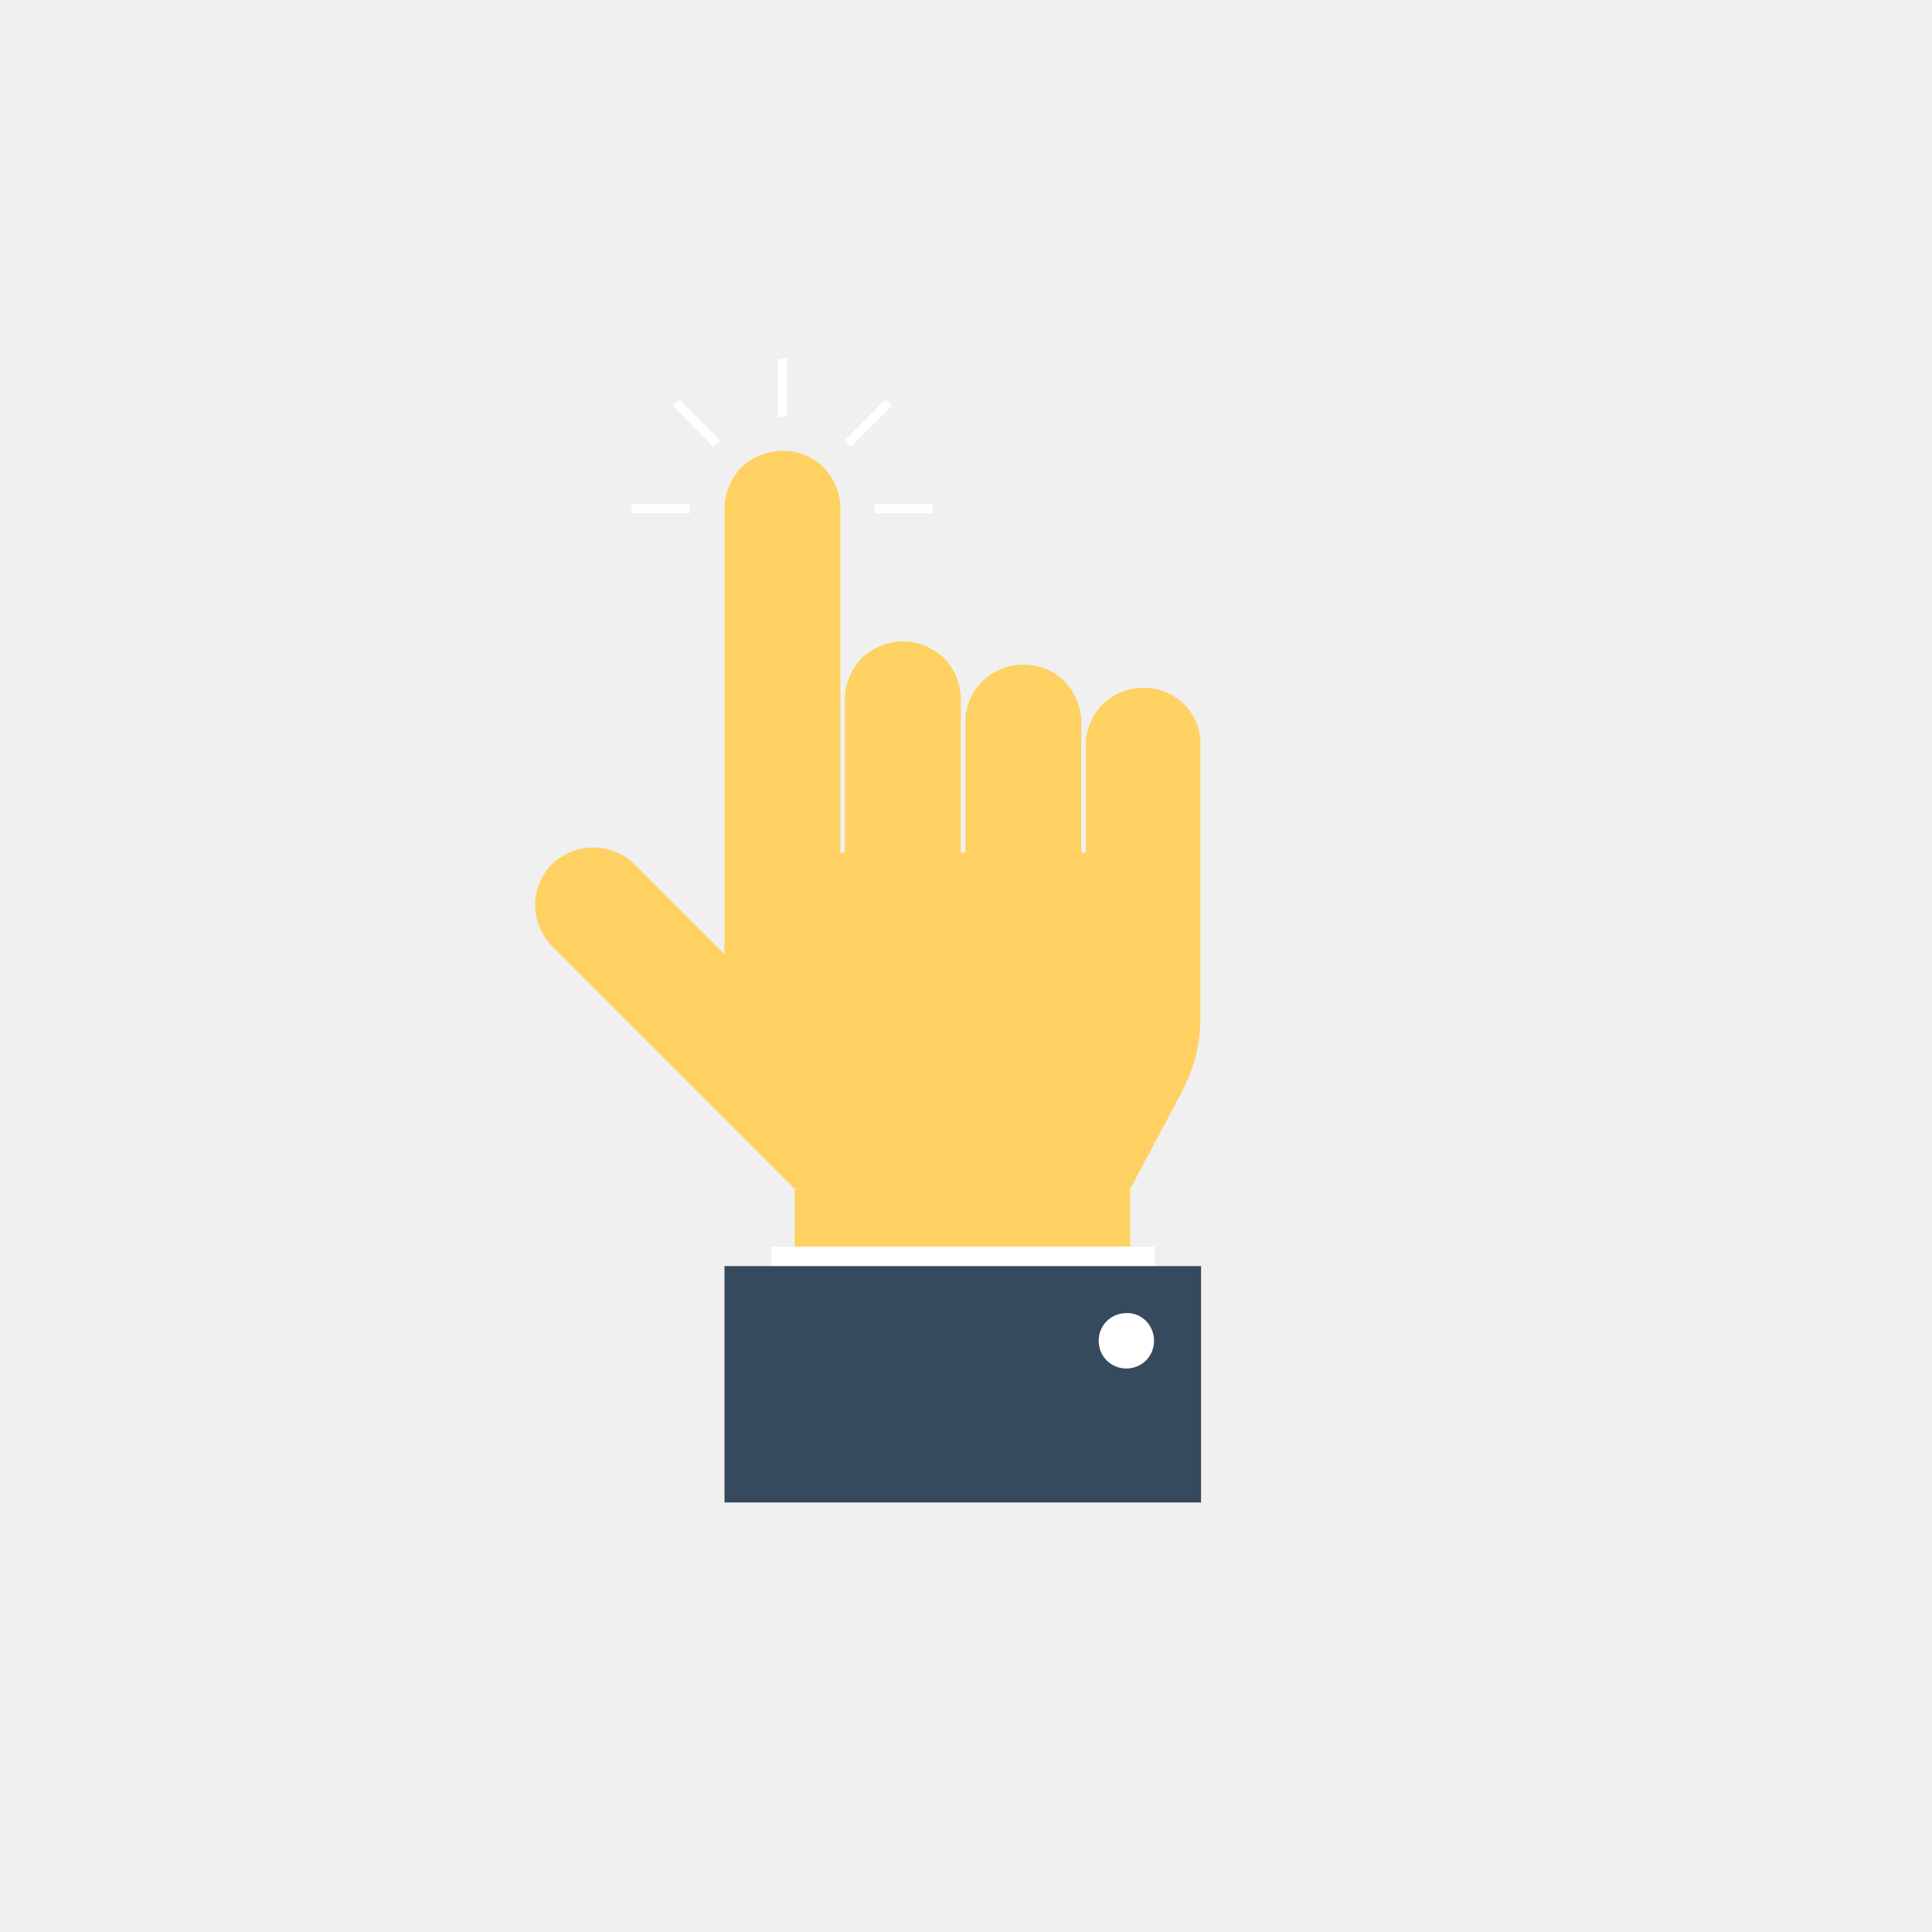
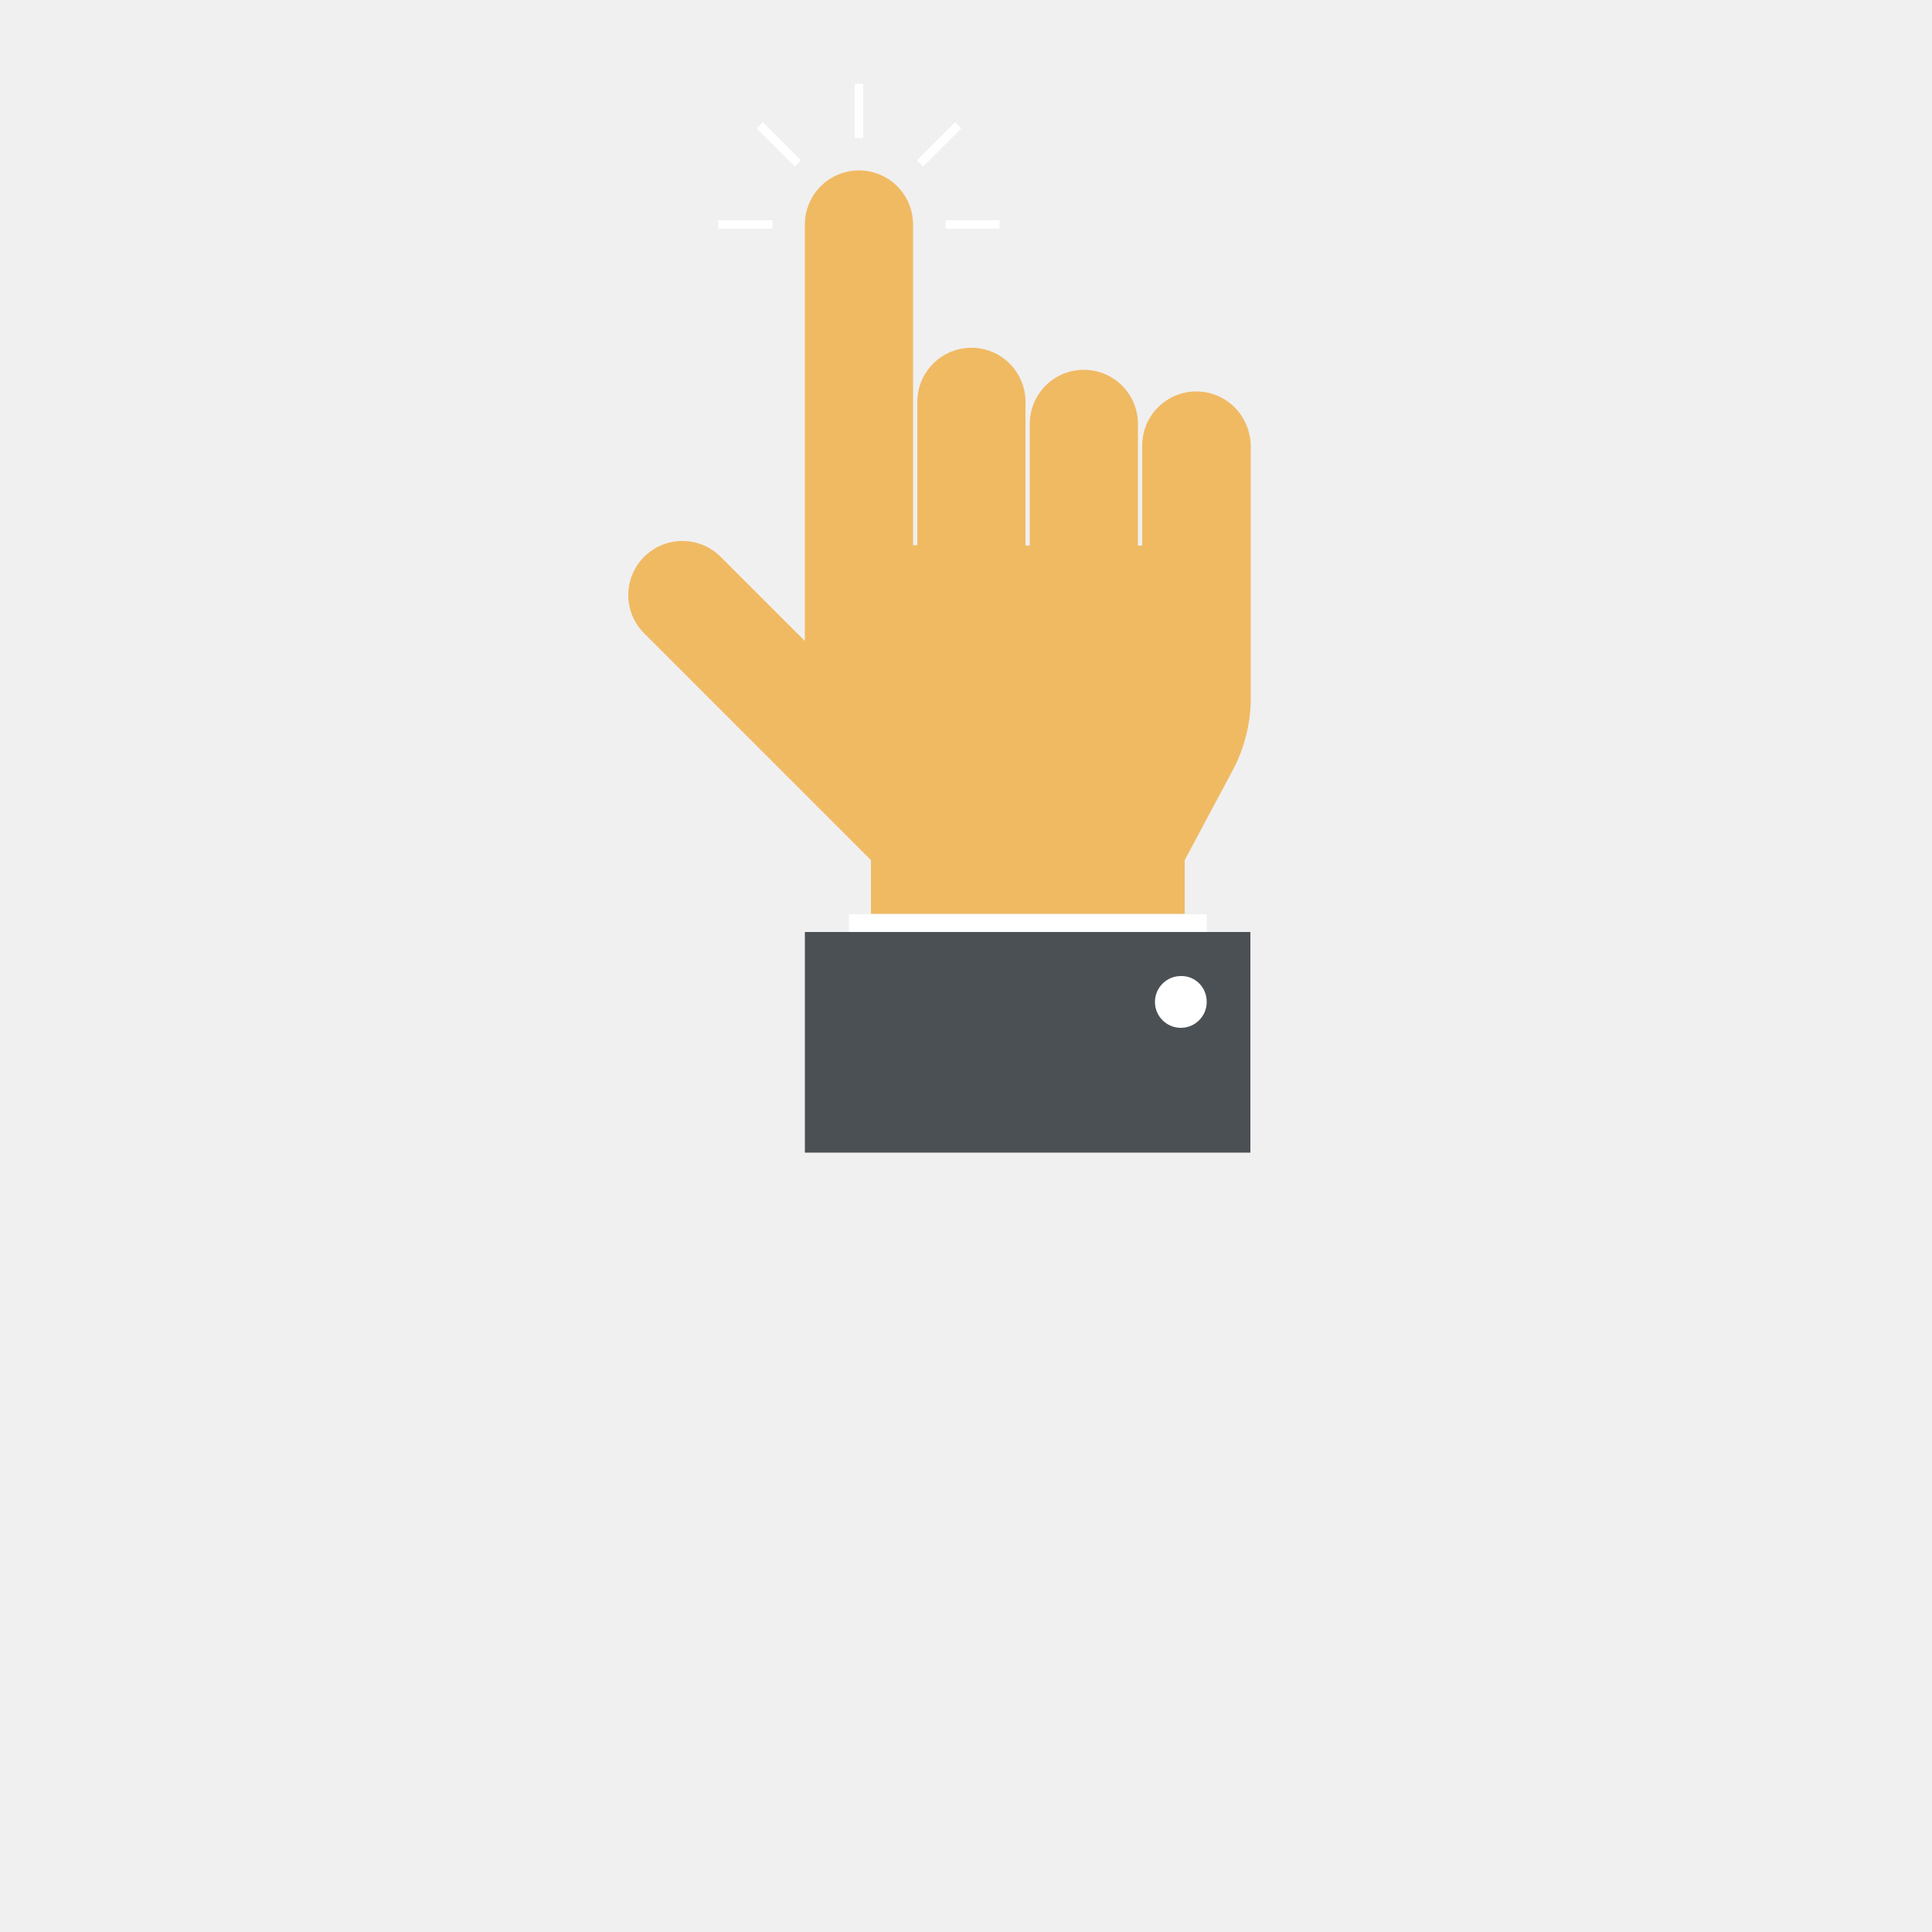
- <svg xmlns="http://www.w3.org/2000/svg" version="1.1" id="Layer_1" x="0px" y="0px" viewBox="0 0 300 300" enable-background="new 0 0 300 300" xml:space="preserve">
+ <svg xmlns="http://www.w3.org/2000/svg" version="1.1" id="Layer_1" x="0px" y="0px" viewBox="0 0 500 500" enable-background="new 0 0 500 500" xml:space="preserve">
  <g>
-     <path fill="#FFD162" d="M183.9,109.4c-1.8-1.8-4.1-2.6-6.4-2.6c-2.3,0-4.6,0.9-6.3,2.6c-1.8,1.8-2.6,4.1-2.6,6.4v16.6h-0.7v-20.2   c0-2.3-0.9-4.6-2.6-6.4c-1.8-1.8-4.1-2.6-6.4-2.6c-2.3,0-4.6,0.9-6.4,2.6c-1.8,1.8-2.6,4.1-2.6,6.4v20.2h-0.7v-23.8   c0-2.3-0.9-4.6-2.6-6.4c-1.8-1.7-4.1-2.6-6.4-2.6c-2.3,0-4.6,0.9-6.4,2.6c-1.7,1.8-2.6,4.1-2.6,6.4v23.8h-0.7V79   c0-2.3-0.9-4.6-2.6-6.4c-1.8-1.8-4.1-2.6-6.4-2.6c-2.3,0-4.6,0.9-6.4,2.6c-1.7,1.8-2.6,4.1-2.6,6.4v53.3v15.9l-14-14   c-1.6-1.6-3.9-2.6-6.4-2.6c-2.5,0-4.7,1-6.4,2.6c-1.6,1.6-2.6,3.9-2.6,6.3c0,2.5,1,4.7,2.6,6.4l37.7,37.7h52.1l8-15   c0.9-1.8,1.7-3.7,2.2-5.7c0.5-2,0.7-4.1,0.7-6.1v-25.4v-16.6C186.5,113.4,185.6,111.1,183.9,109.4z" />
-     <rect x="123.4" y="184.6" fill="#FFD162" width="52.1" height="9" />
+     <path fill="#F0BA63" d="M319.5,105.4c-2.7-2.7-6.3-4.1-9.9-4.1c-3.6,0-7.2,1.4-9.9,4.1c-2.7,2.7-4.1,6.3-4.1,9.9v25.9h-1.1v-31.5   c0-3.6-1.4-7.2-4.1-9.9c-2.7-2.7-6.3-4.1-9.9-4.1c-3.6,0-7.2,1.4-9.9,4.1c-2.7,2.7-4.1,6.3-4.1,9.9v31.5h-1.1V104   c0-3.6-1.4-7.2-4.1-9.9c-2.7-2.7-6.3-4.1-9.9-4.1c-3.6,0-7.2,1.4-9.9,4.1c-2.7,2.7-4.1,6.3-4.1,9.9v37.1h-1.1v-83   c0-3.6-1.4-7.2-4.1-9.9c-2.7-2.7-6.3-4.1-9.9-4.1s-7.2,1.4-9.9,4.1c-2.7,2.7-4.1,6.3-4.1,9.9v83v24.8l-21.8-21.8   c-2.5-2.5-6-4.1-9.9-4.1c-3.9,0-7.4,1.6-9.9,4.1c-2.5,2.5-4.1,6-4.1,9.9c0,3.9,1.6,7.4,4.1,9.9l58.7,58.7h81.2l12.5-23.4   c1.5-2.8,2.6-5.7,3.4-8.9c0.8-3.2,1.2-6.4,1.2-9.5v-39.6v-25.9C323.6,111.7,322.2,108.1,319.5,105.4z" />
+     <rect x="225.4" y="222.5" fill="#F0BA63" width="81.2" height="14" />
+     <rect x="219.7" y="236.6" fill="#FFFFFF" width="92.6" height="5.1" />
+     <rect x="208.3" y="241.2" fill="#4A5054" width="115.3" height="57.1" />
+     <path fill="#FFFFFF" d="M312.3,259.3c0,3.7-3,6.7-6.7,6.7c-3.7,0-6.7-3-6.7-6.7c0-3.7,3-6.7,6.7-6.7   C309.3,252.5,312.3,255.5,312.3,259.3z" />
    <g>
-       <rect x="119.8" y="193.6" fill="#FFFFFF" width="59.5" height="3.3" />
-       <rect x="112.5" y="196.6" fill="#364A5E" width="74" height="36.7" />
-       <path fill="#FFFFFF" d="M179.2,208.2c0,2.4-1.9,4.3-4.3,4.3c-2.4,0-4.3-1.9-4.3-4.3c0-2.4,1.9-4.3,4.3-4.3    C177.3,203.8,179.2,205.8,179.2,208.2z" />
-     </g>
-     <g>
-       <rect x="98.1" y="78.3" fill="#FFFFFF" width="9" height="1.4" />
-       <polygon fill="#FFFFFF" points="104.5,63 105.5,62 111.8,68.4 110.8,69.4   " />
-       <rect x="120.8" y="55.7" fill="#FFFFFF" width="1.4" height="9" />
-       <polygon fill="#FFFFFF" points="137.5,62 138.5,63 132.1,69.4 131.1,68.4   " />
-       <rect x="135.8" y="78.3" fill="#FFFFFF" width="9" height="1.4" />
+       <rect x="185.9" y="57" fill="#FFFFFF" width="14" height="2.2" />
+       <polygon fill="#FFFFFF" points="195.8,33.2 197.4,31.6 207.3,41.5 205.7,43.1   " />
+       <rect x="221.2" y="21.7" fill="#FFFFFF" width="2.2" height="14" />
+       <polygon fill="#FFFFFF" points="247.2,31.6 248.8,33.2 238.9,43.1 237.3,41.5   " />
+       <rect x="244.7" y="57" fill="#FFFFFF" width="14" height="2.2" />
    </g>
  </g>
</svg>
